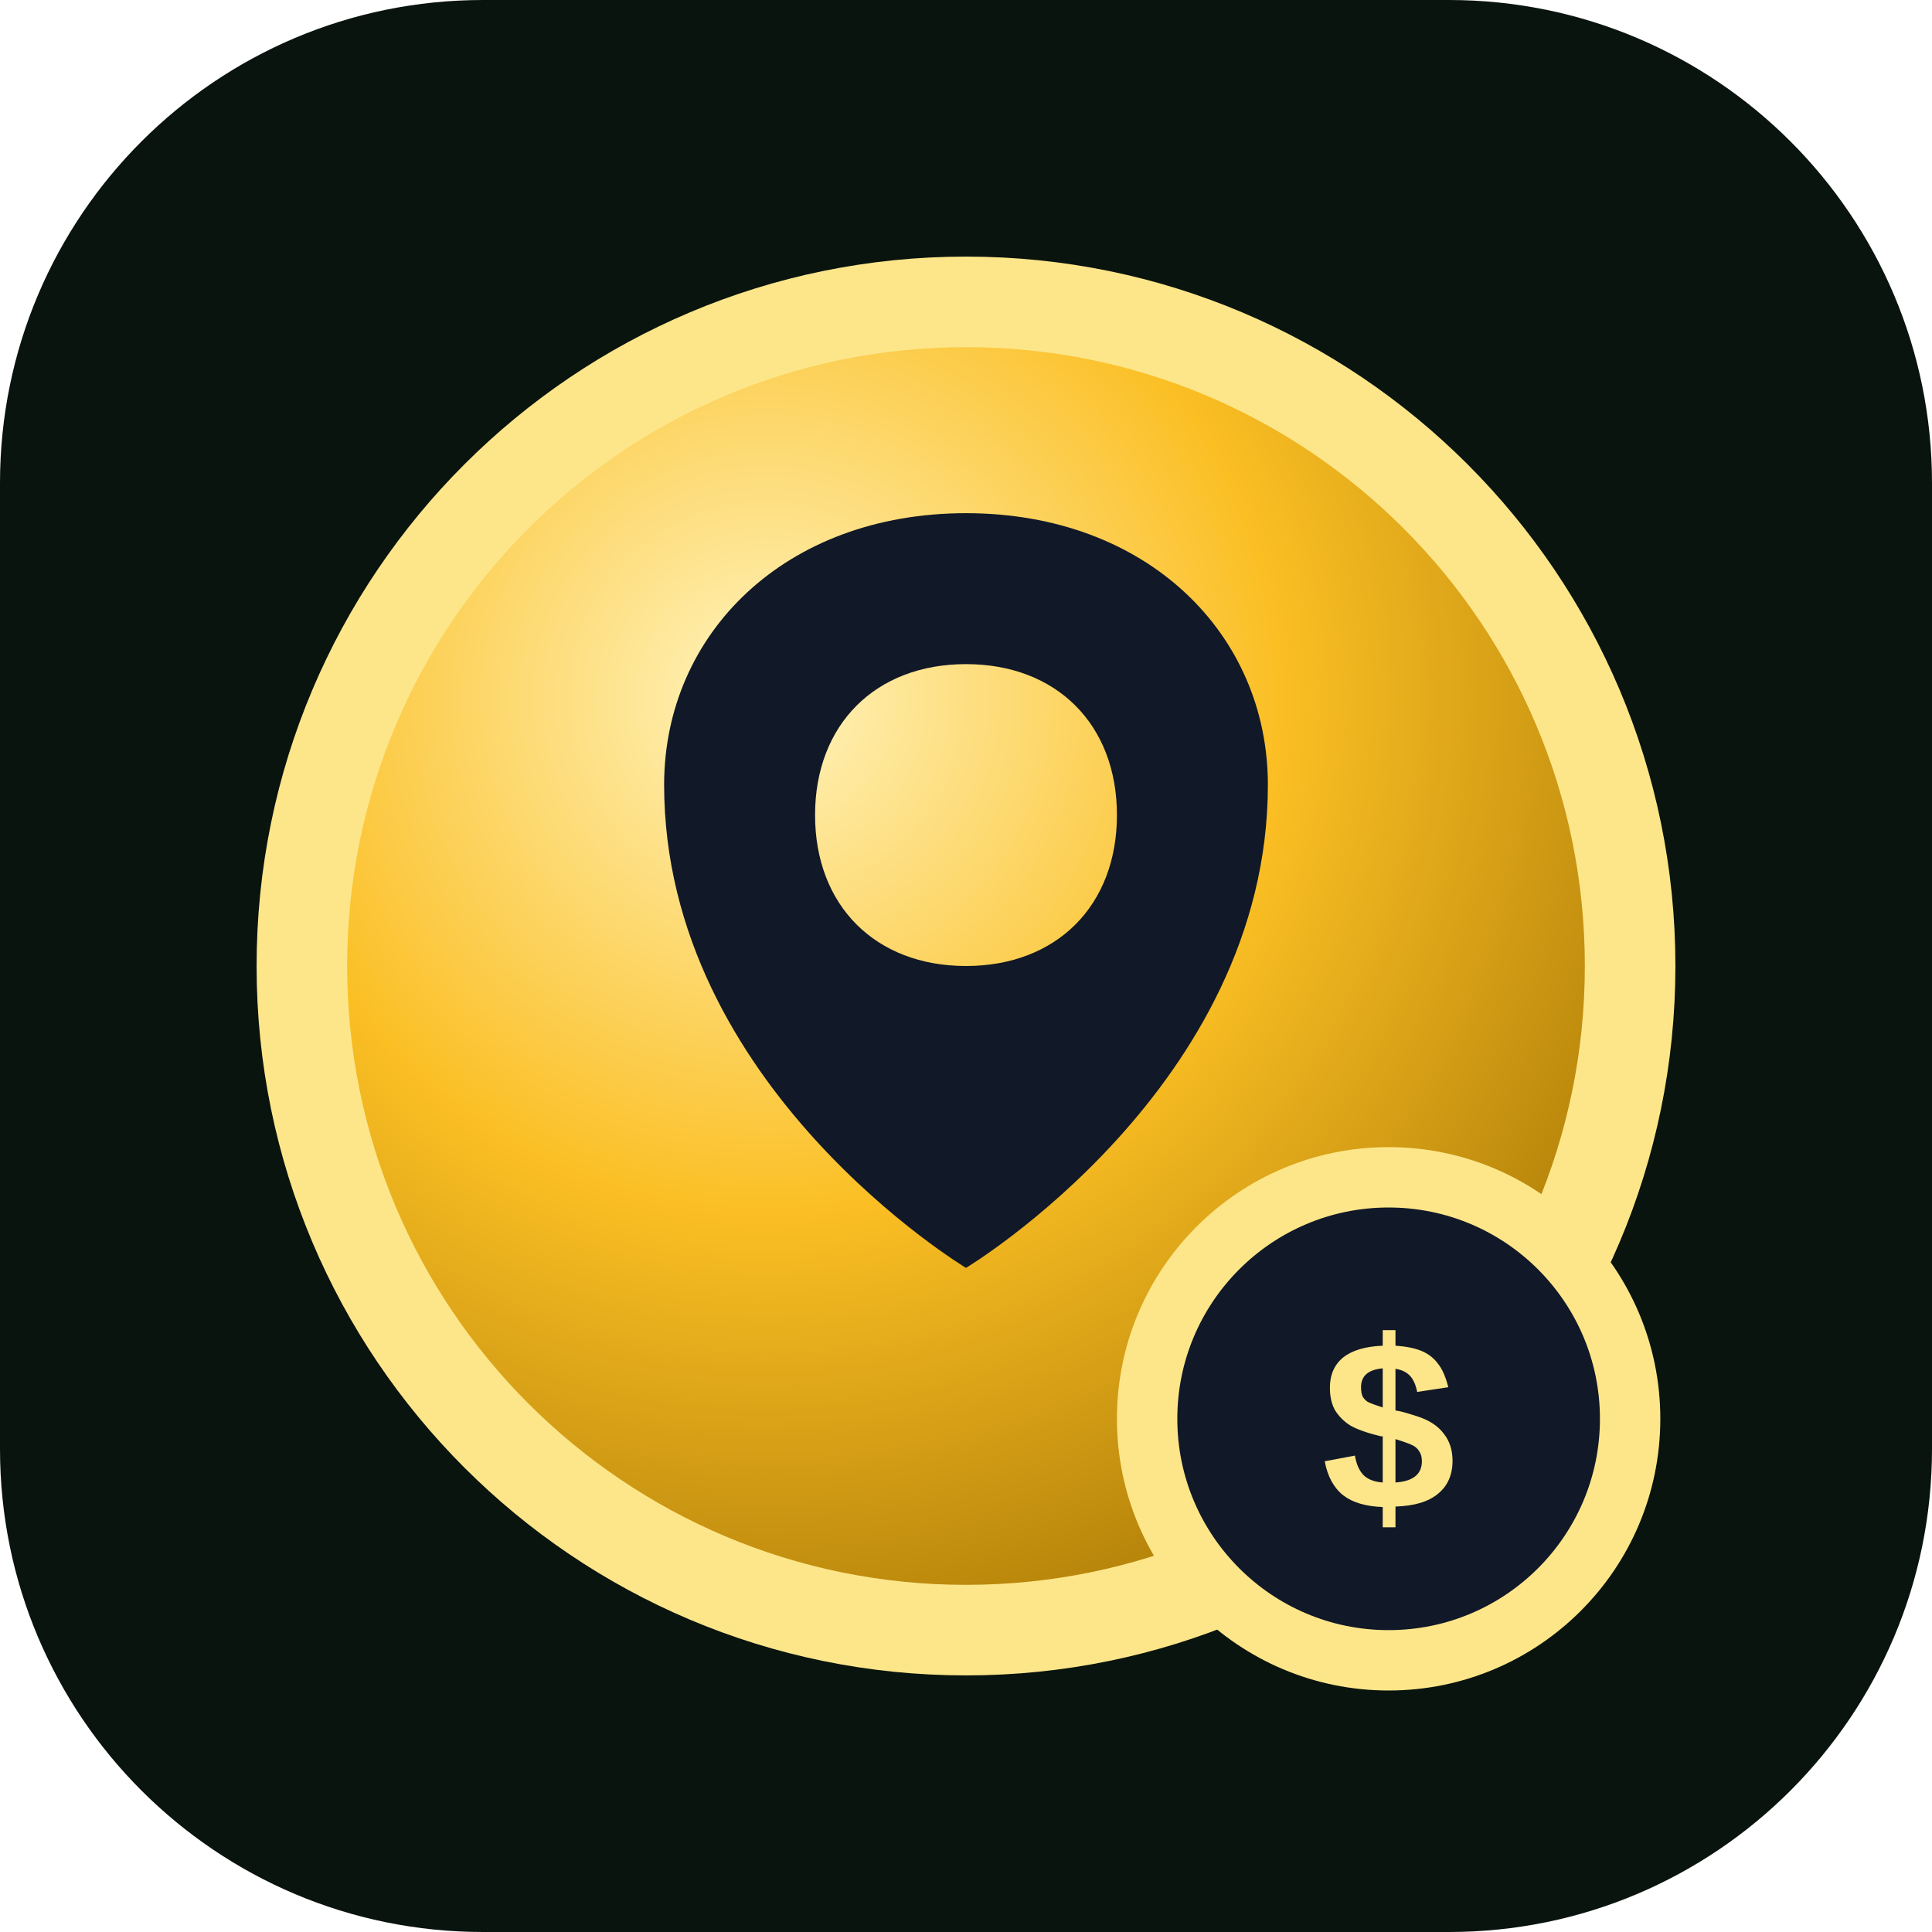
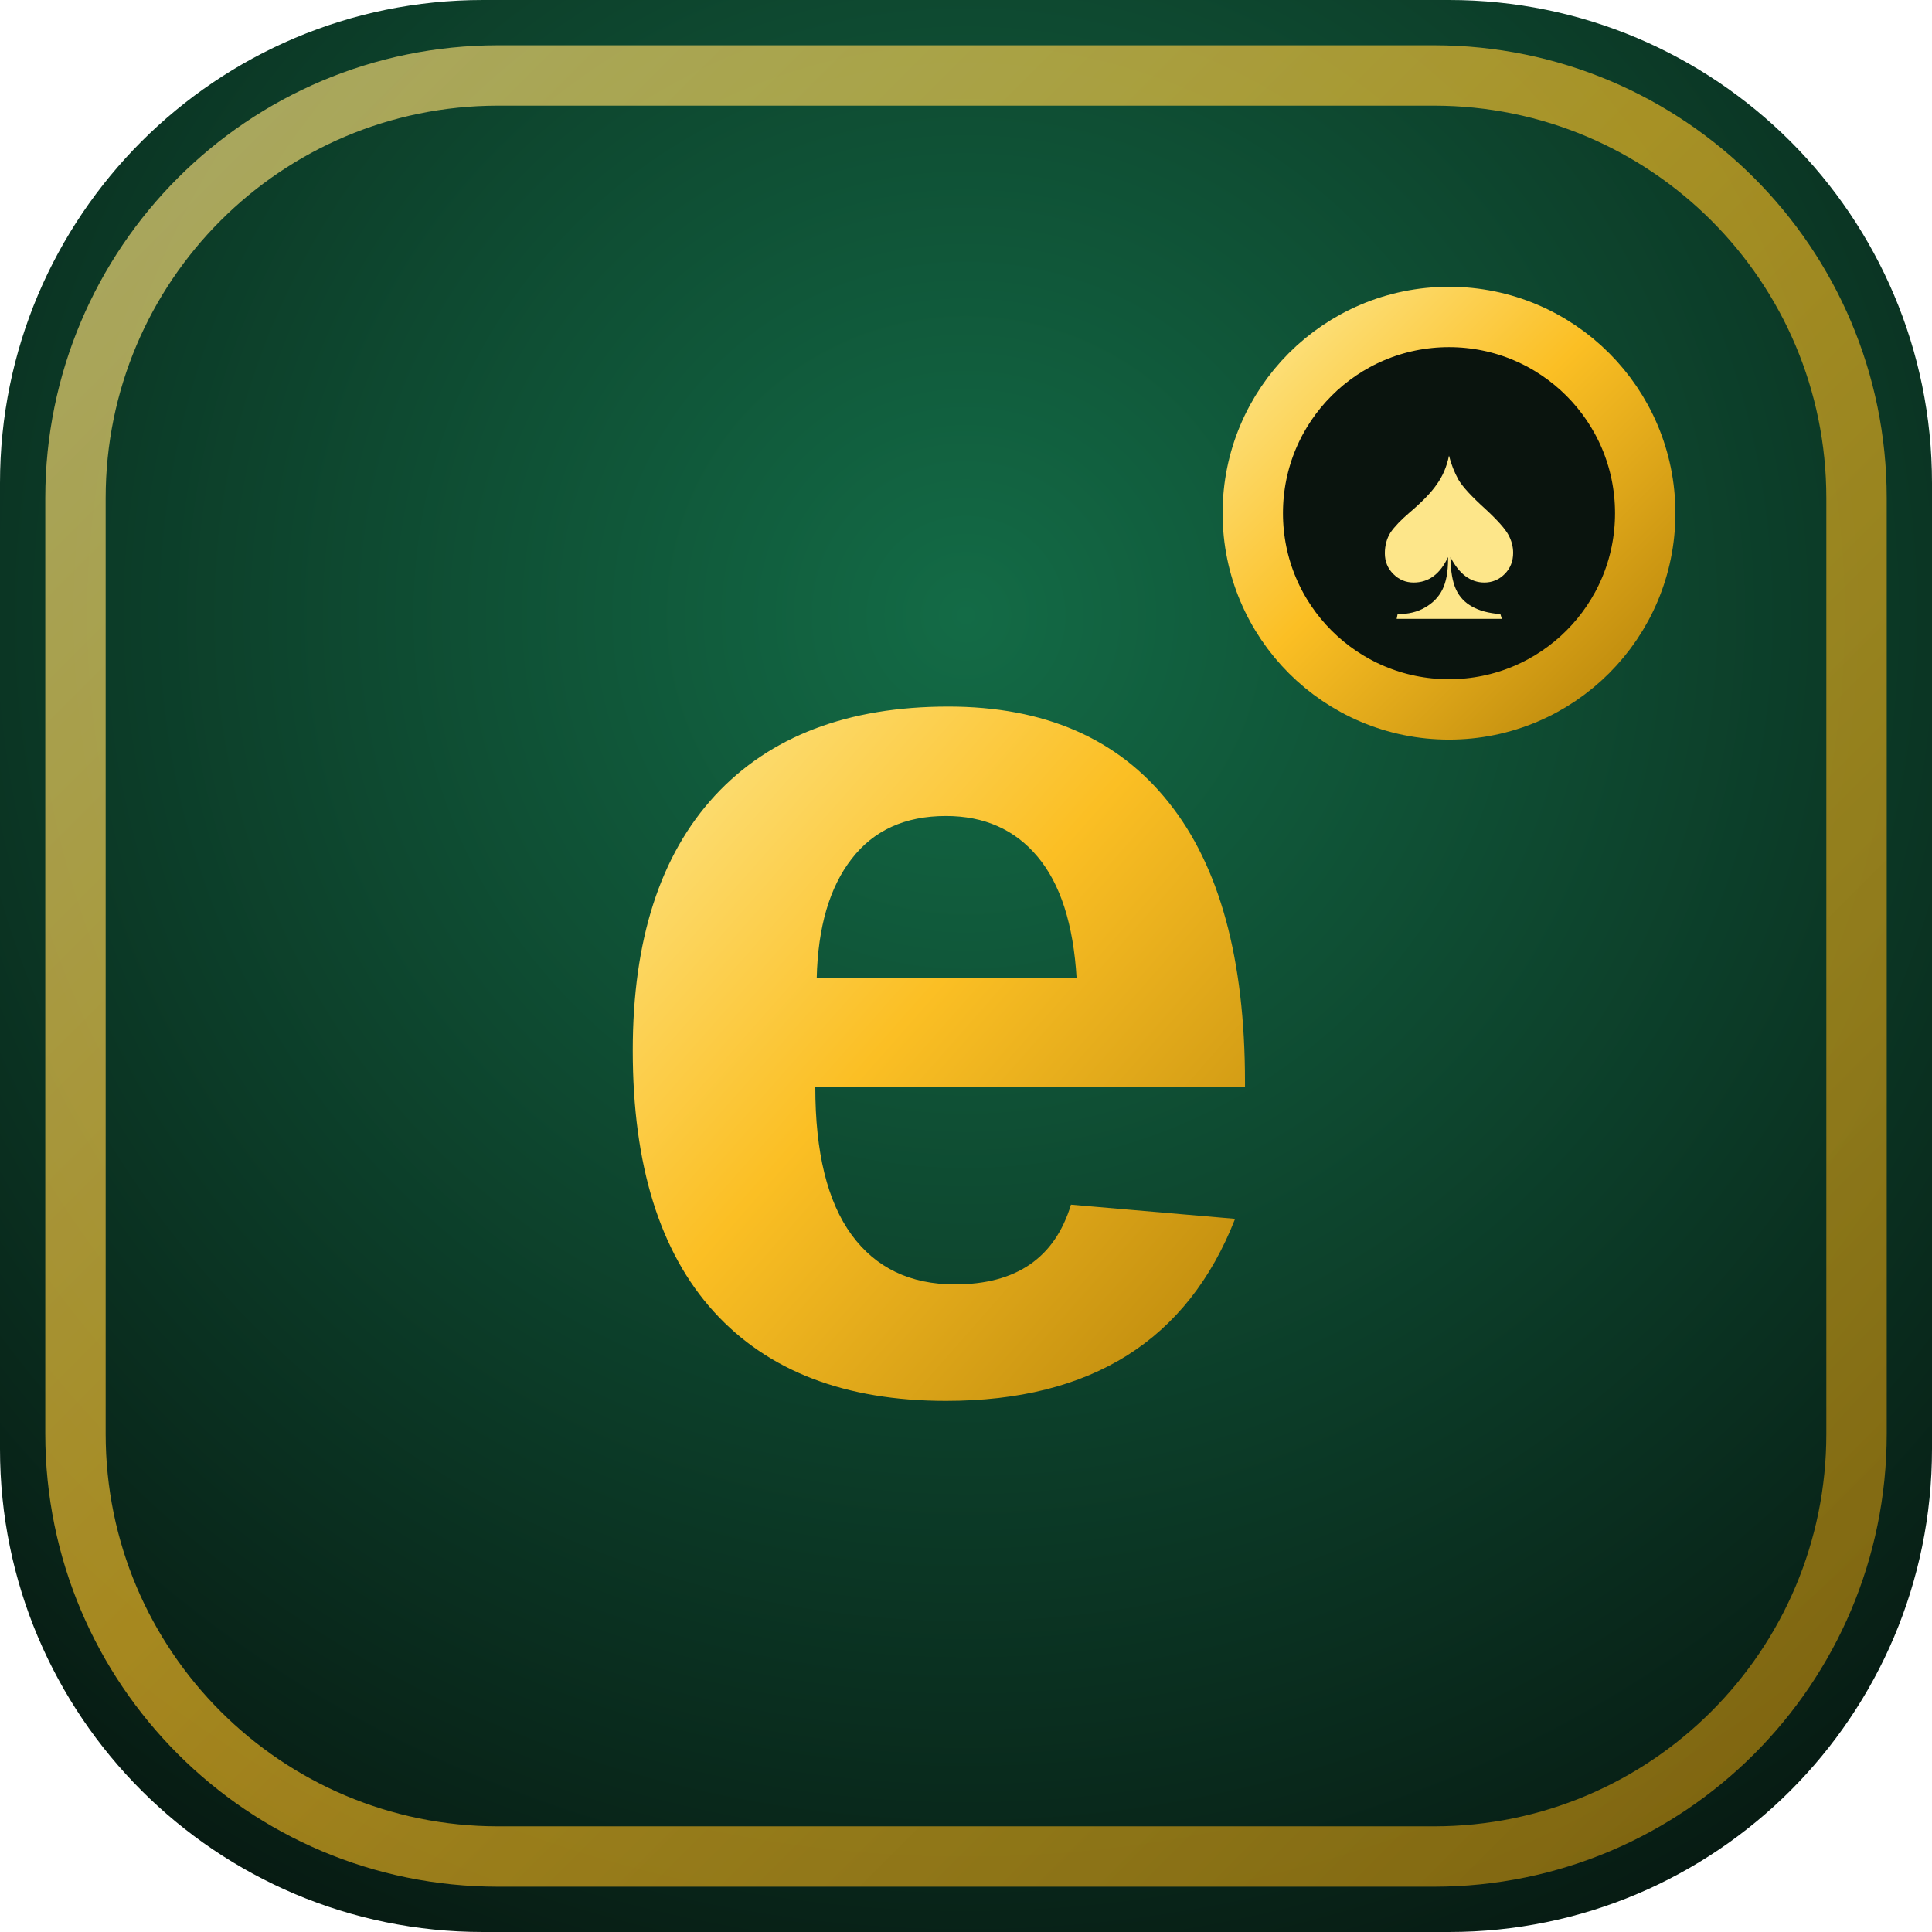
<svg xmlns="http://www.w3.org/2000/svg" viewBox="0 0 64 64">
  <defs>
-     <radialGradient id="coin" cx="35%" cy="30%" r="70%">
-       <stop offset="0%" stop-color="#fff4bf" />
-       <stop offset="55%" stop-color="#fbbf24" />
+     <linearGradient id="gold" x1="0" y1="0" x2="1" y2="1">
+       <stop offset="0%" stop-color="#fde68a" />
+       <stop offset="45%" stop-color="#fbbf24" />
      <stop offset="100%" stop-color="#b8860b" />
+     </linearGradient>
+     <radialGradient id="felt" cx="50%" cy="32%" r="80%">
+       <stop offset="0%" stop-color="#136b46" />
+       <stop offset="100%" stop-color="#06150f" />
    </radialGradient>
  </defs>
-   <rect width="64" height="64" rx="16" fill="#0a140e" />
-   <circle cx="32" cy="32" r="22" fill="url(#coin)" stroke="#fde68a" stroke-width="3" />
-   <path d="M32 17c-6 0-10 4-10 9 0 10 10 16 10 16s10-6 10-16c0-5-4-9-10-9zm0 15c-3 0-5-2-5-5s2-5 5-5 5 2 5 5-2 5-5 5z" fill="#111827" />
-   <circle cx="46" cy="47" r="8" fill="#111827" stroke="#fde68a" stroke-width="2" />
-   <text x="46" y="50" text-anchor="middle" font-size="8" font-family="Arial, sans-serif" font-weight="700" fill="#fde68a">$</text>
+   <rect width="64" height="64" rx="16" fill="url(#felt)" />
+   <rect x="2.5" y="2.5" width="59" height="59" rx="14" fill="none" stroke="url(#gold)" stroke-width="2" opacity="0.65" />
+   <text x="31" y="46" text-anchor="middle" font-size="42" font-family="'Orbitron', Arial, sans-serif" font-weight="900" fill="url(#gold)">e</text>
+   <circle cx="48" cy="17" r="6.5" fill="#0a140e" stroke="url(#gold)" stroke-width="2" />
+   <text x="48" y="20.5" text-anchor="middle" font-size="9" font-family="Arial, sans-serif" font-weight="700" fill="#fde68a">♠</text>
</svg>
